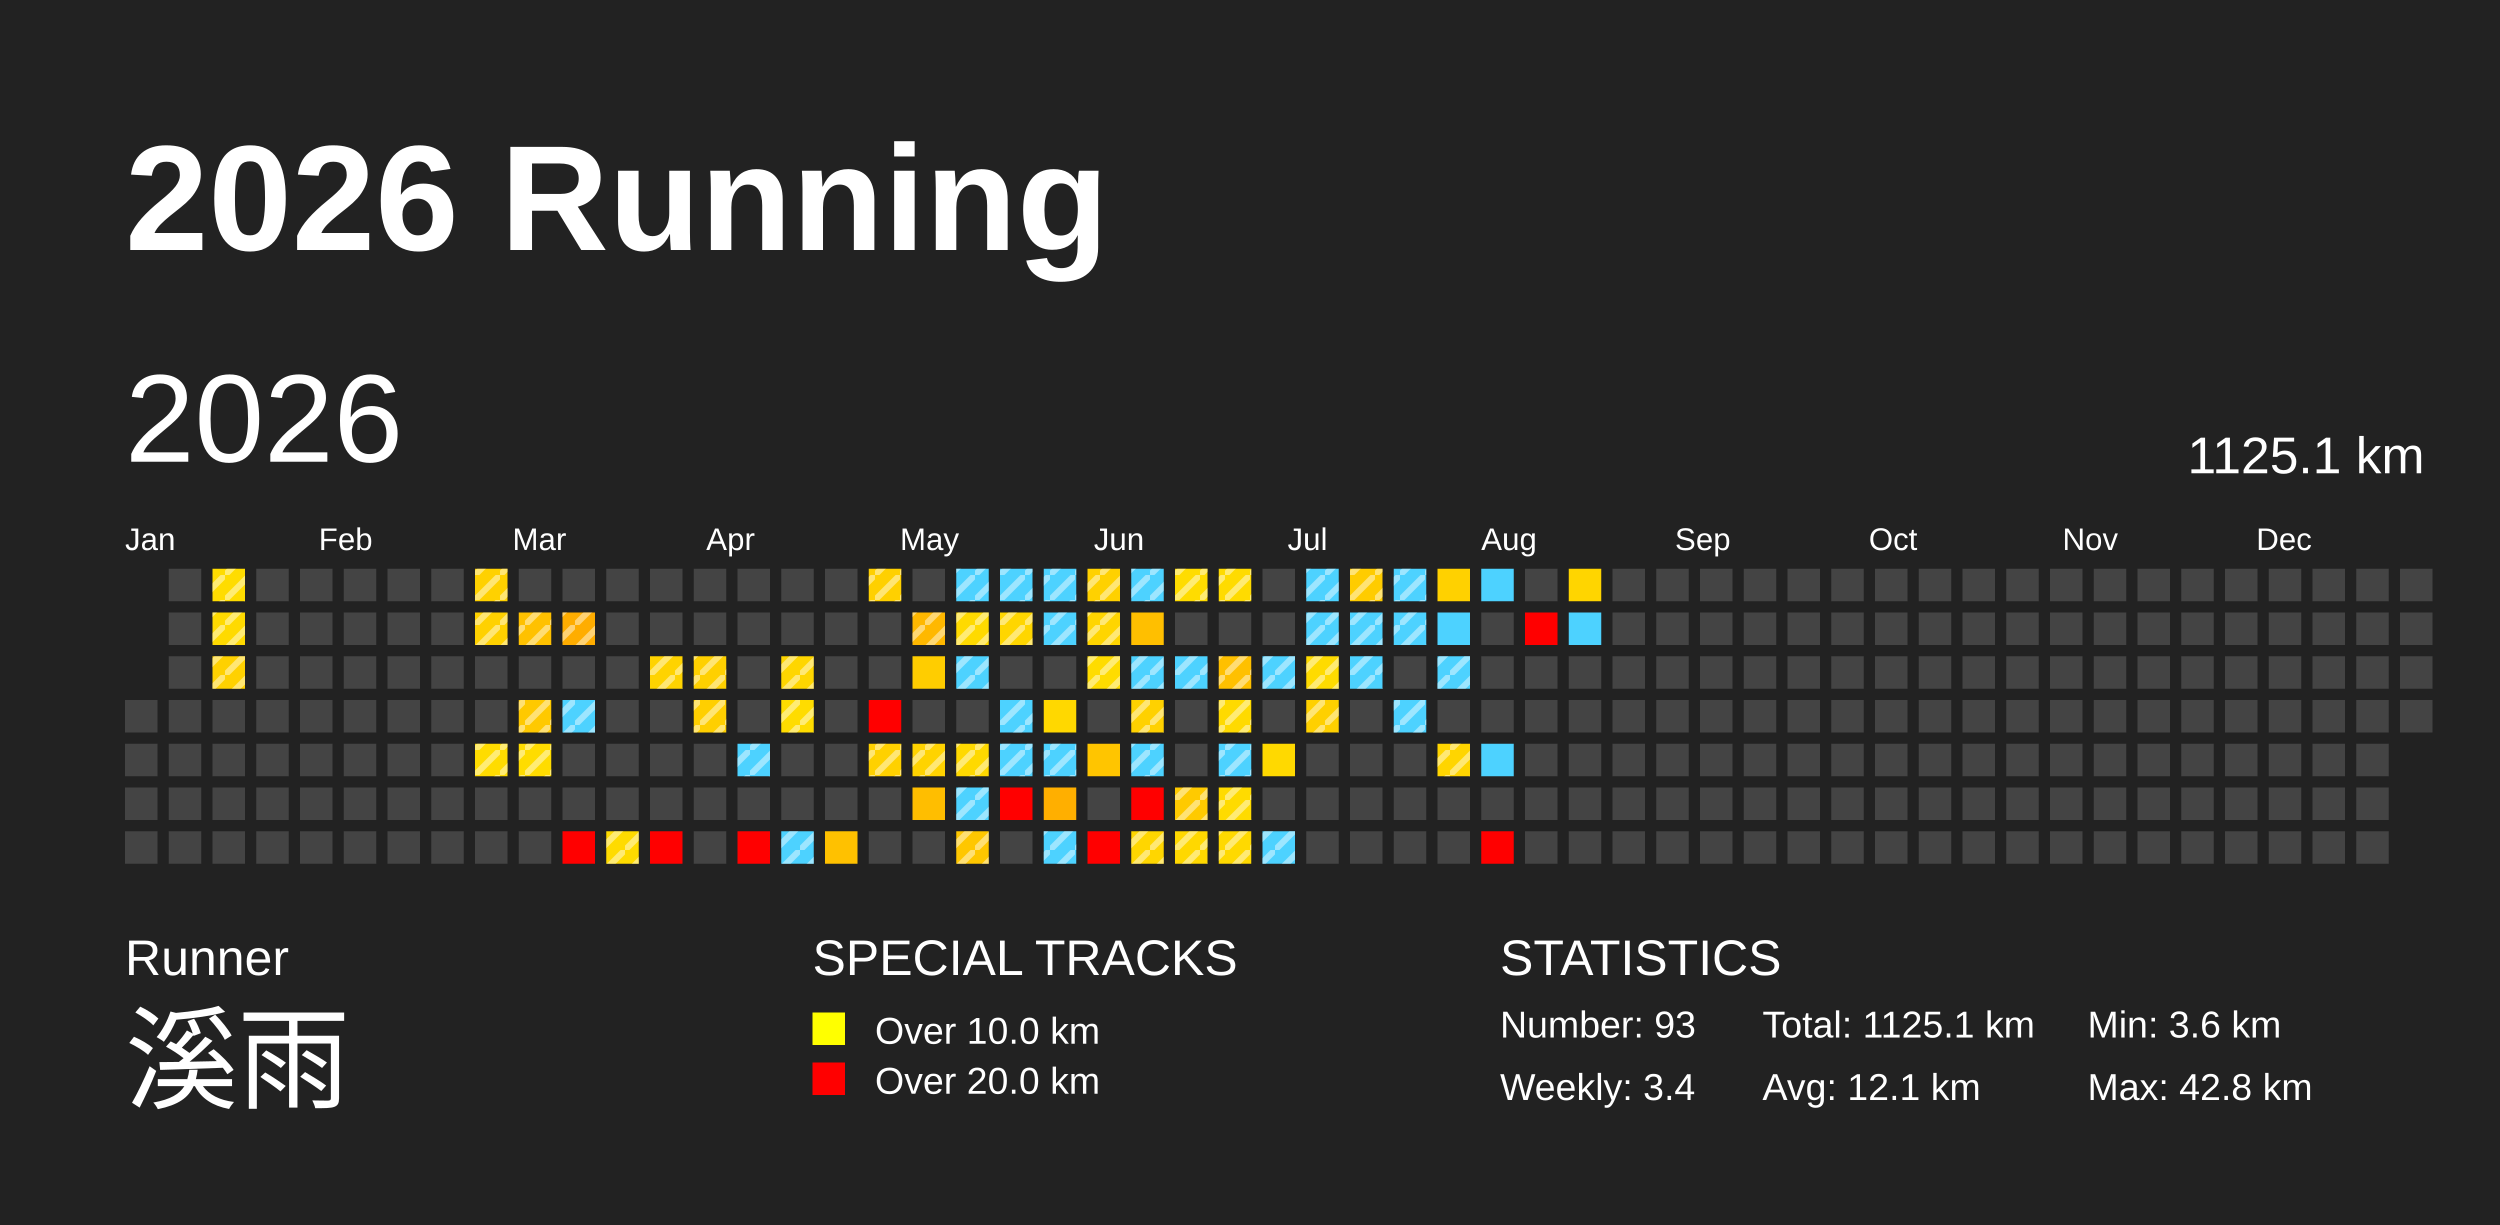
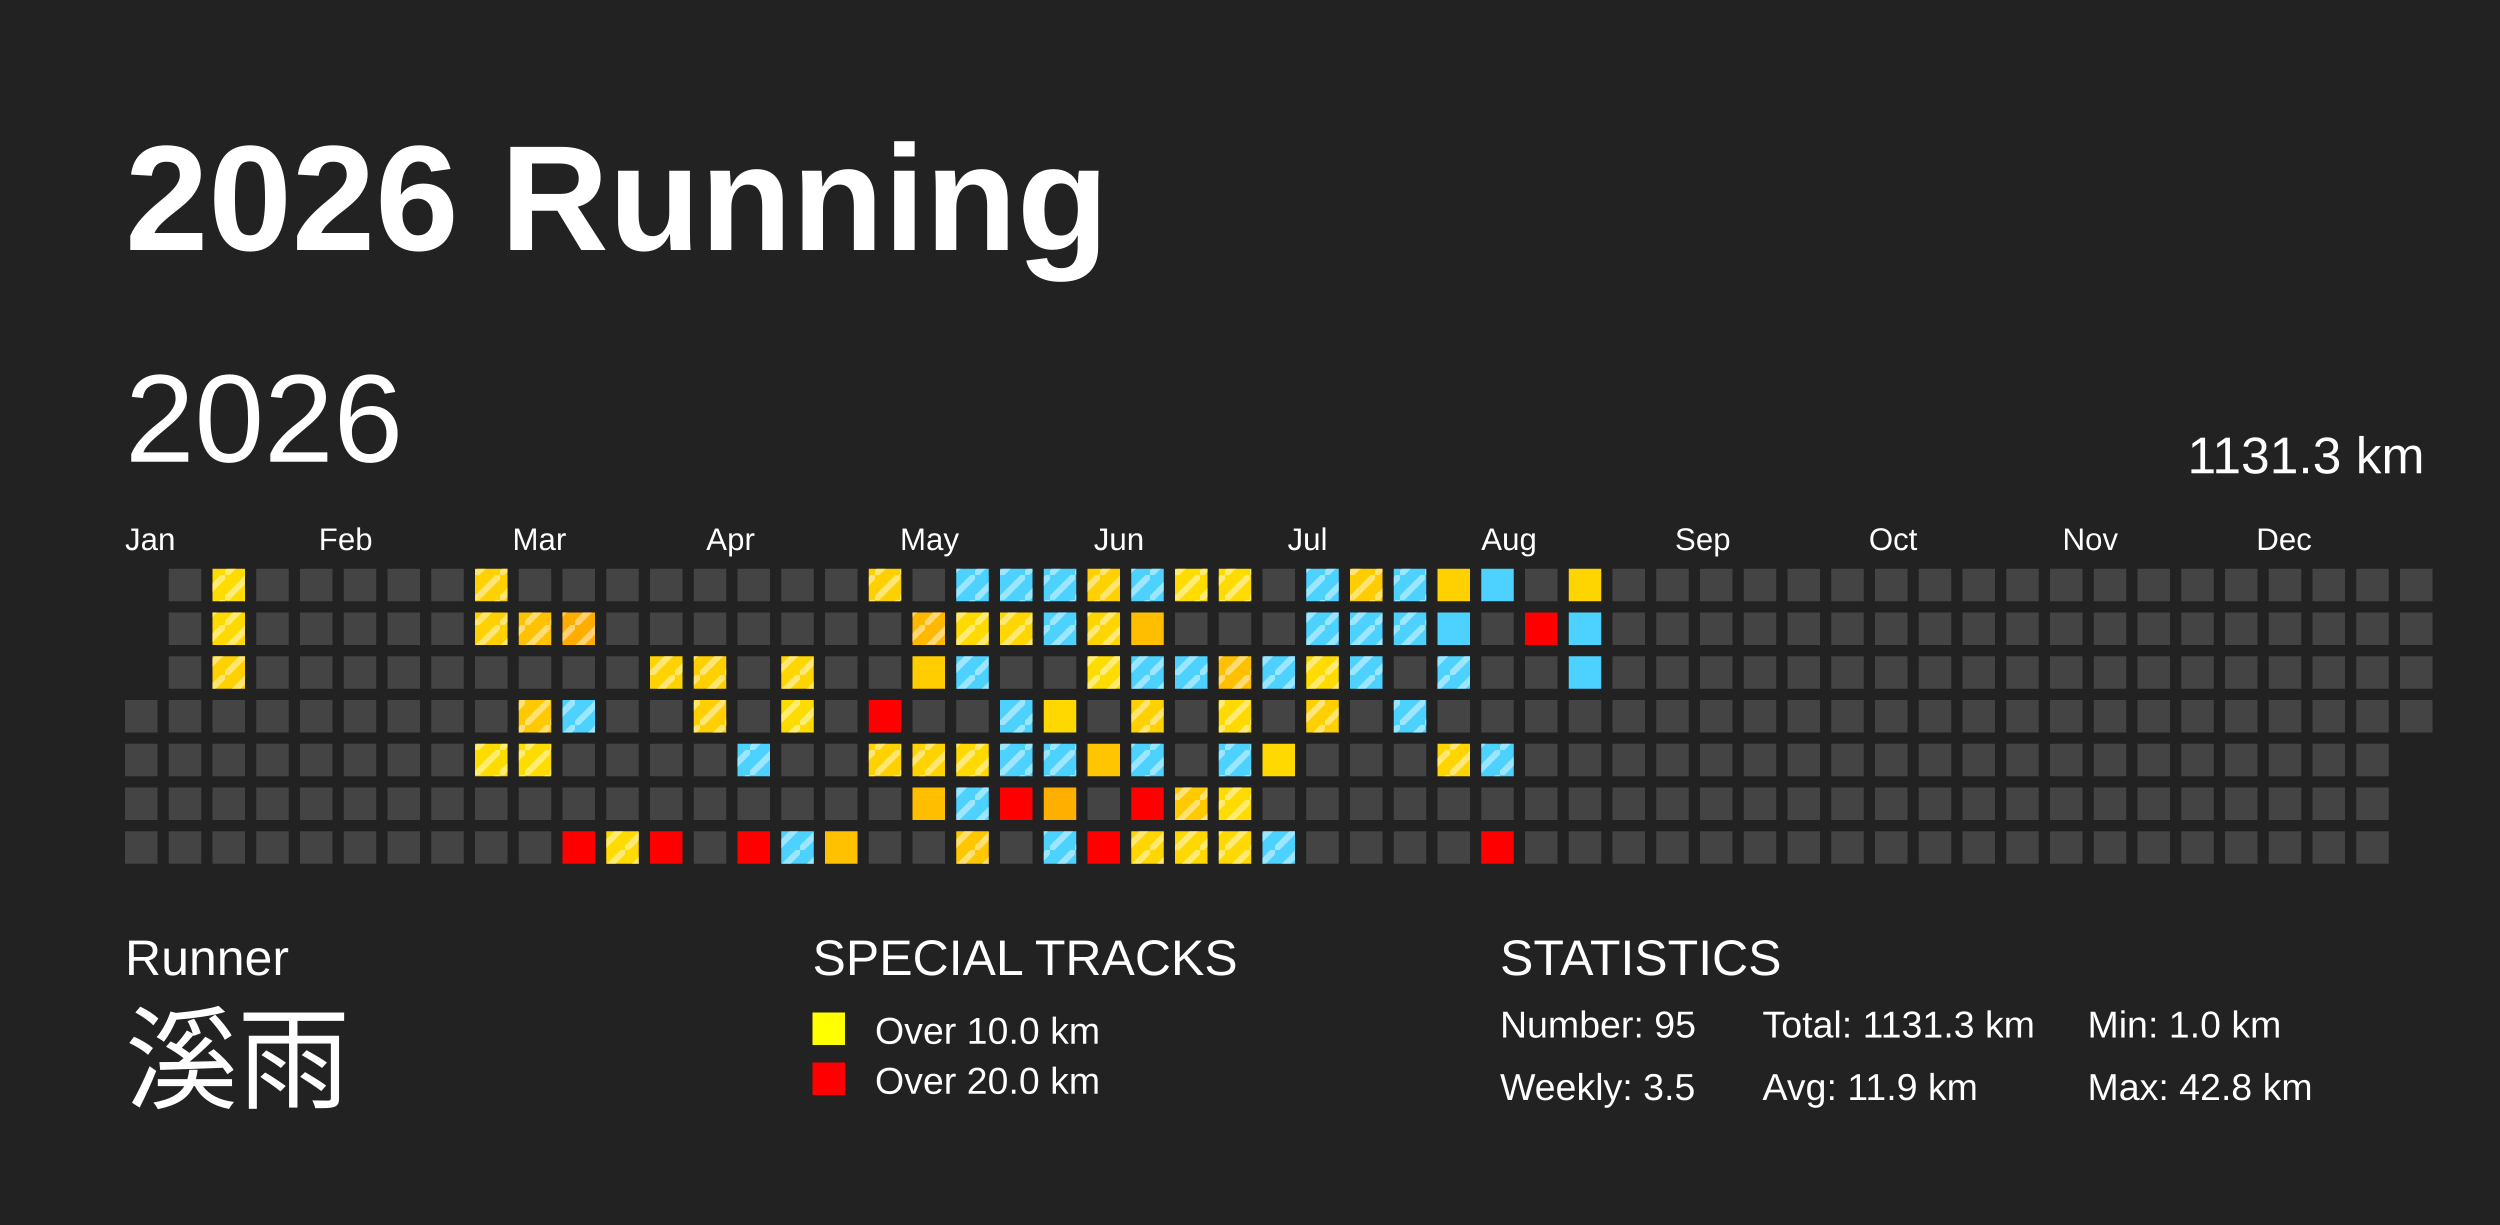
<svg xmlns="http://www.w3.org/2000/svg" baseProfile="full" height="98mm" version="1.1" viewBox="0,0,200,98" width="200mm">
  <defs>
    <pattern height="2" id="indoor-stripe" patternUnits="userSpaceOnUse" width="2">
      <line stroke="white" stroke-opacity="0.45" stroke-width="0.5" x1="0" x2="2" y1="2" y2="0" />
    </pattern>
  </defs>
  <rect fill="#222222" height="98" width="200" x="0" y="0" />
  <text fill="#FFFFFF" style="font-size:12px; font-family:Arial; font-weight:bold;" x="10" y="20">2026 Running</text>
  <text fill="#FFFFFF" style="font-size:4px; font-family:Arial" x="10" y="78">Runner</text>
  <text fill="#FFFFFF" style="font-size:9px; font-family:Arial" x="10" y="88">溪雨</text>
  <text fill="#FFFFFF" style="font-size:4px; font-family:Arial" x="65" y="78">SPECIAL TRACKS</text>
  <rect fill="yellow" height="2.6" width="2.6" x="65" y="81" />
  <text fill="#FFFFFF" style="font-size:3px; font-family:Arial" x="70" y="83.5">Over 10.0 km</text>
  <rect fill="red" height="2.6" width="2.6" x="65" y="85" />
  <text fill="#FFFFFF" style="font-size:3px; font-family:Arial" x="70" y="87.5">Over 20.0 km</text>
  <text fill="#FFFFFF" style="font-size:4px; font-family:Arial" x="120" y="78">STATISTICS</text>
-   <text fill="#FFFFFF" style="font-size:3px; font-family:Arial" x="120" y="83">Number: 93</text>
-   <text fill="#FFFFFF" style="font-size:3px; font-family:Arial" x="120" y="88">Weekly: 3.4</text>
-   <text fill="#FFFFFF" style="font-size:3px; font-family:Arial" x="141" y="83">Total: 1125.1 km</text>
-   <text fill="#FFFFFF" style="font-size:3px; font-family:Arial" x="141" y="88">Avg: 12.1 km</text>
-   <text fill="#FFFFFF" style="font-size:3px; font-family:Arial" x="167" y="83">Min: 3.6 km</text>
+   <text fill="#FFFFFF" style="font-size:3px; font-family:Arial" x="120" y="83">Number: 95</text>
+   <text fill="#FFFFFF" style="font-size:3px; font-family:Arial" x="120" y="88">Weekly: 3.5</text>
+   <text fill="#FFFFFF" style="font-size:3px; font-family:Arial" x="141" y="83">Total: 1131.3 km</text>
+   <text fill="#FFFFFF" style="font-size:3px; font-family:Arial" x="141" y="88">Avg: 11.9 km</text>
+   <text fill="#FFFFFF" style="font-size:3px; font-family:Arial" x="167" y="83">Min: 1.0 km</text>
  <text fill="#FFFFFF" style="font-size:3px; font-family:Arial" x="167" y="88">Max: 42.8 km</text>
  <text dominant-baseline="hanging" fill="#FFFFFF" style="font-size:10.0px; font-family:Arial;" x="10" y="30">2026</text>
-   <text dominant-baseline="hanging" fill="#FFFFFF" style="font-size:4.125px; font-family:Arial;" x="175" y="35">1125.1 km</text>
+   <text dominant-baseline="hanging" fill="#FFFFFF" style="font-size:4.125px; font-family:Arial;" x="175" y="35">1131.3 km</text>
  <text fill="#FFFFFF" style="font-size:2.5px; font-family:Arial" x="10.0" y="44">Jan</text>
  <text fill="#FFFFFF" style="font-size:2.5px; font-family:Arial" x="25.5" y="44">Feb</text>
  <text fill="#FFFFFF" style="font-size:2.5px; font-family:Arial" x="41.0" y="44">Mar</text>
  <text fill="#FFFFFF" style="font-size:2.5px; font-family:Arial" x="56.5" y="44">Apr</text>
  <text fill="#FFFFFF" style="font-size:2.5px; font-family:Arial" x="72.0" y="44">May</text>
  <text fill="#FFFFFF" style="font-size:2.5px; font-family:Arial" x="87.5" y="44">Jun</text>
  <text fill="#FFFFFF" style="font-size:2.5px; font-family:Arial" x="103.0" y="44">Jul</text>
  <text fill="#FFFFFF" style="font-size:2.5px; font-family:Arial" x="118.5" y="44">Aug</text>
  <text fill="#FFFFFF" style="font-size:2.5px; font-family:Arial" x="134.0" y="44">Sep</text>
  <text fill="#FFFFFF" style="font-size:2.5px; font-family:Arial" x="149.5" y="44">Oct</text>
  <text fill="#FFFFFF" style="font-size:2.5px; font-family:Arial" x="165.0" y="44">Nov</text>
  <text fill="#FFFFFF" style="font-size:2.5px; font-family:Arial" x="180.5" y="44">Dec</text>
  <rect fill="#444444" height="2.6" width="2.6" x="10.0" y="56.0" />
  <rect fill="#444444" height="2.6" width="2.6" x="10.0" y="59.5" />
  <rect fill="#444444" height="2.6" width="2.6" x="10.0" y="63.0" />
  <rect fill="#444444" height="2.6" width="2.6" x="10.0" y="66.5" />
  <rect fill="#444444" height="2.6" width="2.6" x="13.5" y="45.5" />
  <rect fill="#444444" height="2.6" width="2.6" x="13.5" y="49.0" />
  <rect fill="#444444" height="2.6" width="2.6" x="13.5" y="52.5" />
  <rect fill="#444444" height="2.6" width="2.6" x="13.5" y="56.0" />
  <rect fill="#444444" height="2.6" width="2.6" x="13.5" y="59.5" />
  <rect fill="#444444" height="2.6" width="2.6" x="13.5" y="63.0" />
  <rect fill="#444444" height="2.6" width="2.6" x="13.5" y="66.5" />
  <rect fill="#ffdc00" height="2.6" width="2.6" x="17.0" y="45.5" />
  <rect fill="url(#indoor-stripe)" height="2.6" style="pointer-events: none;" width="2.6" x="17.0" y="45.5" />
  <rect fill="#ffda00" height="2.6" width="2.6" x="17.0" y="49.0" />
  <rect fill="url(#indoor-stripe)" height="2.6" style="pointer-events: none;" width="2.6" x="17.0" y="49.0" />
  <rect fill="#ffd100" height="2.6" width="2.6" x="17.0" y="52.5" />
  <rect fill="url(#indoor-stripe)" height="2.6" style="pointer-events: none;" width="2.6" x="17.0" y="52.5" />
  <rect fill="#444444" height="2.6" width="2.6" x="17.0" y="56.0" />
  <rect fill="#444444" height="2.6" width="2.6" x="17.0" y="59.5" />
  <rect fill="#444444" height="2.6" width="2.6" x="17.0" y="63.0" />
  <rect fill="#444444" height="2.6" width="2.6" x="17.0" y="66.5" />
  <rect fill="#444444" height="2.6" width="2.6" x="20.5" y="45.5" />
  <rect fill="#444444" height="2.6" width="2.6" x="20.5" y="49.0" />
  <rect fill="#444444" height="2.6" width="2.6" x="20.5" y="52.5" />
  <rect fill="#444444" height="2.6" width="2.6" x="20.5" y="56.0" />
  <rect fill="#444444" height="2.6" width="2.6" x="20.5" y="59.5" />
  <rect fill="#444444" height="2.6" width="2.6" x="20.5" y="63.0" />
  <rect fill="#444444" height="2.6" width="2.6" x="20.5" y="66.5" />
  <rect fill="#444444" height="2.6" width="2.6" x="24.0" y="45.5" />
  <rect fill="#444444" height="2.6" width="2.6" x="24.0" y="49.0" />
  <rect fill="#444444" height="2.6" width="2.6" x="24.0" y="52.5" />
  <rect fill="#444444" height="2.6" width="2.6" x="24.0" y="56.0" />
  <rect fill="#444444" height="2.6" width="2.6" x="24.0" y="59.5" />
  <rect fill="#444444" height="2.6" width="2.6" x="24.0" y="63.0" />
  <rect fill="#444444" height="2.6" width="2.6" x="24.0" y="66.5" />
  <rect fill="#444444" height="2.6" width="2.6" x="27.5" y="45.5" />
  <rect fill="#444444" height="2.6" width="2.6" x="27.5" y="49.0" />
  <rect fill="#444444" height="2.6" width="2.6" x="27.5" y="52.5" />
  <rect fill="#444444" height="2.6" width="2.6" x="27.5" y="56.0" />
  <rect fill="#444444" height="2.6" width="2.6" x="27.5" y="59.5" />
  <rect fill="#444444" height="2.6" width="2.6" x="27.5" y="63.0" />
  <rect fill="#444444" height="2.6" width="2.6" x="27.5" y="66.5" />
  <rect fill="#444444" height="2.6" width="2.6" x="31.0" y="45.5" />
  <rect fill="#444444" height="2.6" width="2.6" x="31.0" y="49.0" />
  <rect fill="#444444" height="2.6" width="2.6" x="31.0" y="52.5" />
  <rect fill="#444444" height="2.6" width="2.6" x="31.0" y="56.0" />
  <rect fill="#444444" height="2.6" width="2.6" x="31.0" y="59.5" />
  <rect fill="#444444" height="2.6" width="2.6" x="31.0" y="63.0" />
  <rect fill="#444444" height="2.6" width="2.6" x="31.0" y="66.5" />
  <rect fill="#444444" height="2.6" width="2.6" x="34.5" y="45.5" />
  <rect fill="#444444" height="2.6" width="2.6" x="34.5" y="49.0" />
  <rect fill="#444444" height="2.6" width="2.6" x="34.5" y="52.5" />
  <rect fill="#444444" height="2.6" width="2.6" x="34.5" y="56.0" />
  <rect fill="#444444" height="2.6" width="2.6" x="34.5" y="59.5" />
  <rect fill="#444444" height="2.6" width="2.6" x="34.5" y="63.0" />
  <rect fill="#444444" height="2.6" width="2.6" x="34.5" y="66.5" />
  <rect fill="#ffd100" height="2.6" width="2.6" x="38.0" y="45.5" />
  <rect fill="url(#indoor-stripe)" height="2.6" style="pointer-events: none;" width="2.6" x="38.0" y="45.5" />
  <rect fill="#ffd100" height="2.6" width="2.6" x="38.0" y="49.0" />
  <rect fill="url(#indoor-stripe)" height="2.6" style="pointer-events: none;" width="2.6" x="38.0" y="49.0" />
  <rect fill="#444444" height="2.6" width="2.6" x="38.0" y="52.5" />
  <rect fill="#444444" height="2.6" width="2.6" x="38.0" y="56.0" />
  <rect fill="#ffdc00" height="2.6" width="2.6" x="38.0" y="59.5" />
  <rect fill="url(#indoor-stripe)" height="2.6" style="pointer-events: none;" width="2.6" x="38.0" y="59.5" />
  <rect fill="#444444" height="2.6" width="2.6" x="38.0" y="63.0" />
  <rect fill="#444444" height="2.6" width="2.6" x="38.0" y="66.5" />
  <rect fill="#444444" height="2.6" width="2.6" x="41.5" y="45.5" />
  <rect fill="#ffc100" height="2.6" width="2.6" x="41.5" y="49.0" />
  <rect fill="url(#indoor-stripe)" height="2.6" style="pointer-events: none;" width="2.6" x="41.5" y="49.0" />
  <rect fill="#444444" height="2.6" width="2.6" x="41.5" y="52.5" />
  <rect fill="#ffc900" height="2.6" width="2.6" x="41.5" y="56.0" />
  <rect fill="url(#indoor-stripe)" height="2.6" style="pointer-events: none;" width="2.6" x="41.5" y="56.0" />
  <rect fill="#ffdc00" height="2.6" width="2.6" x="41.5" y="59.5" />
  <rect fill="url(#indoor-stripe)" height="2.6" style="pointer-events: none;" width="2.6" x="41.5" y="59.5" />
  <rect fill="#444444" height="2.6" width="2.6" x="41.5" y="63.0" />
  <rect fill="#444444" height="2.6" width="2.6" x="41.5" y="66.5" />
  <rect fill="#444444" height="2.6" width="2.6" x="45.0" y="45.5" />
  <rect fill="#ffad00" height="2.6" width="2.6" x="45.0" y="49.0" />
  <rect fill="url(#indoor-stripe)" height="2.6" style="pointer-events: none;" width="2.6" x="45.0" y="49.0" />
  <rect fill="#444444" height="2.6" width="2.6" x="45.0" y="52.5" />
  <rect fill="#4dd2ff" height="2.6" width="2.6" x="45.0" y="56.0" />
  <rect fill="url(#indoor-stripe)" height="2.6" style="pointer-events: none;" width="2.6" x="45.0" y="56.0" />
  <rect fill="#444444" height="2.6" width="2.6" x="45.0" y="59.5" />
  <rect fill="#444444" height="2.6" width="2.6" x="45.0" y="63.0" />
  <rect fill="red" height="2.6" width="2.6" x="45.0" y="66.5" />
  <rect fill="#444444" height="2.6" width="2.6" x="48.5" y="45.5" />
  <rect fill="#444444" height="2.6" width="2.6" x="48.5" y="49.0" />
  <rect fill="#444444" height="2.6" width="2.6" x="48.5" y="52.5" />
  <rect fill="#444444" height="2.6" width="2.6" x="48.5" y="56.0" />
  <rect fill="#444444" height="2.6" width="2.6" x="48.5" y="59.5" />
  <rect fill="#444444" height="2.6" width="2.6" x="48.5" y="63.0" />
  <rect fill="#ffdb00" height="2.6" width="2.6" x="48.5" y="66.5" />
  <rect fill="url(#indoor-stripe)" height="2.6" style="pointer-events: none;" width="2.6" x="48.5" y="66.5" />
  <rect fill="#444444" height="2.6" width="2.6" x="52.0" y="45.5" />
  <rect fill="#444444" height="2.6" width="2.6" x="52.0" y="49.0" />
  <rect fill="#ffd300" height="2.6" width="2.6" x="52.0" y="52.5" />
  <rect fill="url(#indoor-stripe)" height="2.6" style="pointer-events: none;" width="2.6" x="52.0" y="52.5" />
  <rect fill="#444444" height="2.6" width="2.6" x="52.0" y="56.0" />
  <rect fill="#444444" height="2.6" width="2.6" x="52.0" y="59.5" />
  <rect fill="#444444" height="2.6" width="2.6" x="52.0" y="63.0" />
  <rect fill="red" height="2.6" width="2.6" x="52.0" y="66.5" />
  <rect fill="#444444" height="2.6" width="2.6" x="55.5" y="45.5" />
  <rect fill="#444444" height="2.6" width="2.6" x="55.5" y="49.0" />
  <rect fill="#ffd000" height="2.6" width="2.6" x="55.5" y="52.5" />
  <rect fill="url(#indoor-stripe)" height="2.6" style="pointer-events: none;" width="2.6" x="55.5" y="52.5" />
  <rect fill="#ffcf00" height="2.6" width="2.6" x="55.5" y="56.0" />
  <rect fill="url(#indoor-stripe)" height="2.6" style="pointer-events: none;" width="2.6" x="55.5" y="56.0" />
  <rect fill="#444444" height="2.6" width="2.6" x="55.5" y="59.5" />
  <rect fill="#444444" height="2.6" width="2.6" x="55.5" y="63.0" />
  <rect fill="#444444" height="2.6" width="2.6" x="55.5" y="66.5" />
  <rect fill="#444444" height="2.6" width="2.6" x="59.0" y="45.5" />
  <rect fill="#444444" height="2.6" width="2.6" x="59.0" y="49.0" />
  <rect fill="#444444" height="2.6" width="2.6" x="59.0" y="52.5" />
  <rect fill="#444444" height="2.6" width="2.6" x="59.0" y="56.0" />
  <rect fill="#4dd2ff" height="2.6" width="2.6" x="59.0" y="59.5" />
  <rect fill="url(#indoor-stripe)" height="2.6" style="pointer-events: none;" width="2.6" x="59.0" y="59.5" />
  <rect fill="#444444" height="2.6" width="2.6" x="59.0" y="63.0" />
  <rect fill="red" height="2.6" width="2.6" x="59.0" y="66.5" />
  <rect fill="#444444" height="2.6" width="2.6" x="62.5" y="45.5" />
  <rect fill="#444444" height="2.6" width="2.6" x="62.5" y="49.0" />
  <rect fill="#ffd600" height="2.6" width="2.6" x="62.5" y="52.5" />
  <rect fill="url(#indoor-stripe)" height="2.6" style="pointer-events: none;" width="2.6" x="62.5" y="52.5" />
  <rect fill="#ffdc00" height="2.6" width="2.6" x="62.5" y="56.0" />
  <rect fill="url(#indoor-stripe)" height="2.6" style="pointer-events: none;" width="2.6" x="62.5" y="56.0" />
  <rect fill="#444444" height="2.6" width="2.6" x="62.5" y="59.5" />
  <rect fill="#444444" height="2.6" width="2.6" x="62.5" y="63.0" />
  <rect fill="#4dd2ff" height="2.6" width="2.6" x="62.5" y="66.5" />
  <rect fill="url(#indoor-stripe)" height="2.6" style="pointer-events: none;" width="2.6" x="62.5" y="66.5" />
  <rect fill="#444444" height="2.6" width="2.6" x="66.0" y="45.5" />
  <rect fill="#444444" height="2.6" width="2.6" x="66.0" y="49.0" />
  <rect fill="#444444" height="2.6" width="2.6" x="66.0" y="52.5" />
  <rect fill="#444444" height="2.6" width="2.6" x="66.0" y="56.0" />
  <rect fill="#444444" height="2.6" width="2.6" x="66.0" y="59.5" />
  <rect fill="#444444" height="2.6" width="2.6" x="66.0" y="63.0" />
  <rect fill="#ffc100" height="2.6" width="2.6" x="66.0" y="66.5" />
  <rect fill="#ffd000" height="2.6" width="2.6" x="69.5" y="45.5" />
  <rect fill="url(#indoor-stripe)" height="2.6" style="pointer-events: none;" width="2.6" x="69.5" y="45.5" />
  <rect fill="#444444" height="2.6" width="2.6" x="69.5" y="49.0" />
  <rect fill="#444444" height="2.6" width="2.6" x="69.5" y="52.5" />
  <rect fill="red" height="2.6" width="2.6" x="69.5" y="56.0" />
  <rect fill="#ffd100" height="2.6" width="2.6" x="69.5" y="59.5" />
  <rect fill="url(#indoor-stripe)" height="2.6" style="pointer-events: none;" width="2.6" x="69.5" y="59.5" />
  <rect fill="#444444" height="2.6" width="2.6" x="69.5" y="63.0" />
  <rect fill="#444444" height="2.6" width="2.6" x="69.5" y="66.5" />
  <rect fill="#444444" height="2.6" width="2.6" x="73.0" y="45.5" />
  <rect fill="#ffb800" height="2.6" width="2.6" x="73.0" y="49.0" />
  <rect fill="url(#indoor-stripe)" height="2.6" style="pointer-events: none;" width="2.6" x="73.0" y="49.0" />
  <rect fill="#ffcd00" height="2.6" width="2.6" x="73.0" y="52.5" />
  <rect fill="#444444" height="2.6" width="2.6" x="73.0" y="56.0" />
  <rect fill="#ffd300" height="2.6" width="2.6" x="73.0" y="59.5" />
  <rect fill="url(#indoor-stripe)" height="2.6" style="pointer-events: none;" width="2.6" x="73.0" y="59.5" />
  <rect fill="#ffbe00" height="2.6" width="2.6" x="73.0" y="63.0" />
  <rect fill="#444444" height="2.6" width="2.6" x="73.0" y="66.5" />
  <rect fill="#4dd2ff" height="2.6" width="2.6" x="76.5" y="45.5" />
  <rect fill="url(#indoor-stripe)" height="2.6" style="pointer-events: none;" width="2.6" x="76.5" y="45.5" />
  <rect fill="#ffda00" height="2.6" width="2.6" x="76.5" y="49.0" />
  <rect fill="url(#indoor-stripe)" height="2.6" style="pointer-events: none;" width="2.6" x="76.5" y="49.0" />
  <rect fill="#4dd2ff" height="2.6" width="2.6" x="76.5" y="52.5" />
  <rect fill="url(#indoor-stripe)" height="2.6" style="pointer-events: none;" width="2.6" x="76.5" y="52.5" />
  <rect fill="#444444" height="2.6" width="2.6" x="76.5" y="56.0" />
  <rect fill="#ffd900" height="2.6" width="2.6" x="76.5" y="59.5" />
  <rect fill="url(#indoor-stripe)" height="2.6" style="pointer-events: none;" width="2.6" x="76.5" y="59.5" />
  <rect fill="#4dd2ff" height="2.6" width="2.6" x="76.5" y="63.0" />
  <rect fill="url(#indoor-stripe)" height="2.6" style="pointer-events: none;" width="2.6" x="76.5" y="63.0" />
  <rect fill="#ffc700" height="2.6" width="2.6" x="76.5" y="66.5" />
  <rect fill="url(#indoor-stripe)" height="2.6" style="pointer-events: none;" width="2.6" x="76.5" y="66.5" />
  <rect fill="#4dd2ff" height="2.6" width="2.6" x="80.0" y="45.5" />
  <rect fill="url(#indoor-stripe)" height="2.6" style="pointer-events: none;" width="2.6" x="80.0" y="45.5" />
  <rect fill="#ffd600" height="2.6" width="2.6" x="80.0" y="49.0" />
  <rect fill="url(#indoor-stripe)" height="2.6" style="pointer-events: none;" width="2.6" x="80.0" y="49.0" />
  <rect fill="#444444" height="2.6" width="2.6" x="80.0" y="52.5" />
  <rect fill="#4dd2ff" height="2.6" width="2.6" x="80.0" y="56.0" />
  <rect fill="url(#indoor-stripe)" height="2.6" style="pointer-events: none;" width="2.6" x="80.0" y="56.0" />
  <rect fill="#4dd2ff" height="2.6" width="2.6" x="80.0" y="59.5" />
  <rect fill="url(#indoor-stripe)" height="2.6" style="pointer-events: none;" width="2.6" x="80.0" y="59.5" />
  <rect fill="red" height="2.6" width="2.6" x="80.0" y="63.0" />
  <rect fill="#444444" height="2.6" width="2.6" x="80.0" y="66.5" />
  <rect fill="#4dd2ff" height="2.6" width="2.6" x="83.5" y="45.5" />
  <rect fill="url(#indoor-stripe)" height="2.6" style="pointer-events: none;" width="2.6" x="83.5" y="45.5" />
  <rect fill="#4dd2ff" height="2.6" width="2.6" x="83.5" y="49.0" />
  <rect fill="url(#indoor-stripe)" height="2.6" style="pointer-events: none;" width="2.6" x="83.5" y="49.0" />
  <rect fill="#444444" height="2.6" width="2.6" x="83.5" y="52.5" />
  <rect fill="#ffd800" height="2.6" width="2.6" x="83.5" y="56.0" />
  <rect fill="#4dd2ff" height="2.6" width="2.6" x="83.5" y="59.5" />
  <rect fill="url(#indoor-stripe)" height="2.6" style="pointer-events: none;" width="2.6" x="83.5" y="59.5" />
  <rect fill="#ffaf00" height="2.6" width="2.6" x="83.5" y="63.0" />
  <rect fill="#4dd2ff" height="2.6" width="2.6" x="83.5" y="66.5" />
  <rect fill="url(#indoor-stripe)" height="2.6" style="pointer-events: none;" width="2.6" x="83.5" y="66.5" />
  <rect fill="#ffd100" height="2.6" width="2.6" x="87.0" y="45.5" />
  <rect fill="url(#indoor-stripe)" height="2.6" style="pointer-events: none;" width="2.6" x="87.0" y="45.5" />
  <rect fill="#ffd500" height="2.6" width="2.6" x="87.0" y="49.0" />
  <rect fill="url(#indoor-stripe)" height="2.6" style="pointer-events: none;" width="2.6" x="87.0" y="49.0" />
  <rect fill="#ffdc00" height="2.6" width="2.6" x="87.0" y="52.5" />
  <rect fill="url(#indoor-stripe)" height="2.6" style="pointer-events: none;" width="2.6" x="87.0" y="52.5" />
  <rect fill="#444444" height="2.6" width="2.6" x="87.0" y="56.0" />
  <rect fill="#ffc500" height="2.6" width="2.6" x="87.0" y="59.5" />
  <rect fill="#444444" height="2.6" width="2.6" x="87.0" y="63.0" />
  <rect fill="red" height="2.6" width="2.6" x="87.0" y="66.5" />
  <rect fill="#4dd2ff" height="2.6" width="2.6" x="90.5" y="45.5" />
  <rect fill="url(#indoor-stripe)" height="2.6" style="pointer-events: none;" width="2.6" x="90.5" y="45.5" />
  <rect fill="#ffbf00" height="2.6" width="2.6" x="90.5" y="49.0" />
  <rect fill="#4dd2ff" height="2.6" width="2.6" x="90.5" y="52.5" />
  <rect fill="url(#indoor-stripe)" height="2.6" style="pointer-events: none;" width="2.6" x="90.5" y="52.5" />
  <rect fill="#ffd100" height="2.6" width="2.6" x="90.5" y="56.0" />
  <rect fill="url(#indoor-stripe)" height="2.6" style="pointer-events: none;" width="2.6" x="90.5" y="56.0" />
  <rect fill="#4dd2ff" height="2.6" width="2.6" x="90.5" y="59.5" />
  <rect fill="url(#indoor-stripe)" height="2.6" style="pointer-events: none;" width="2.6" x="90.5" y="59.5" />
  <rect fill="red" height="2.6" width="2.6" x="90.5" y="63.0" />
  <rect fill="#ffd600" height="2.6" width="2.6" x="90.5" y="66.5" />
  <rect fill="url(#indoor-stripe)" height="2.6" style="pointer-events: none;" width="2.6" x="90.5" y="66.5" />
  <rect fill="#ffdc00" height="2.6" width="2.6" x="94.0" y="45.5" />
  <rect fill="url(#indoor-stripe)" height="2.6" style="pointer-events: none;" width="2.6" x="94.0" y="45.5" />
  <rect fill="#444444" height="2.6" width="2.6" x="94.0" y="49.0" />
  <rect fill="#4dd2ff" height="2.6" width="2.6" x="94.0" y="52.5" />
  <rect fill="url(#indoor-stripe)" height="2.6" style="pointer-events: none;" width="2.6" x="94.0" y="52.5" />
  <rect fill="#444444" height="2.6" width="2.6" x="94.0" y="56.0" />
  <rect fill="#444444" height="2.6" width="2.6" x="94.0" y="59.5" />
  <rect fill="#ffca00" height="2.6" width="2.6" x="94.0" y="63.0" />
  <rect fill="url(#indoor-stripe)" height="2.6" style="pointer-events: none;" width="2.6" x="94.0" y="63.0" />
  <rect fill="#ffd800" height="2.6" width="2.6" x="94.0" y="66.5" />
  <rect fill="url(#indoor-stripe)" height="2.6" style="pointer-events: none;" width="2.6" x="94.0" y="66.5" />
  <rect fill="#ffdb00" height="2.6" width="2.6" x="97.5" y="45.5" />
  <rect fill="url(#indoor-stripe)" height="2.6" style="pointer-events: none;" width="2.6" x="97.5" y="45.5" />
  <rect fill="#444444" height="2.6" width="2.6" x="97.5" y="49.0" />
  <rect fill="#ffc000" height="2.6" width="2.6" x="97.5" y="52.5" />
  <rect fill="url(#indoor-stripe)" height="2.6" style="pointer-events: none;" width="2.6" x="97.5" y="52.5" />
  <rect fill="#ffda00" height="2.6" width="2.6" x="97.5" y="56.0" />
  <rect fill="url(#indoor-stripe)" height="2.6" style="pointer-events: none;" width="2.6" x="97.5" y="56.0" />
  <rect fill="#4dd2ff" height="2.6" width="2.6" x="97.5" y="59.5" />
  <rect fill="url(#indoor-stripe)" height="2.6" style="pointer-events: none;" width="2.6" x="97.5" y="59.5" />
  <rect fill="#ffdb00" height="2.6" width="2.6" x="97.5" y="63.0" />
  <rect fill="url(#indoor-stripe)" height="2.6" style="pointer-events: none;" width="2.6" x="97.5" y="63.0" />
  <rect fill="#ffd900" height="2.6" width="2.6" x="97.5" y="66.5" />
  <rect fill="url(#indoor-stripe)" height="2.6" style="pointer-events: none;" width="2.6" x="97.5" y="66.5" />
  <rect fill="#444444" height="2.6" width="2.6" x="101.0" y="45.5" />
  <rect fill="#444444" height="2.6" width="2.6" x="101.0" y="49.0" />
  <rect fill="#4dd2ff" height="2.6" width="2.6" x="101.0" y="52.5" />
  <rect fill="url(#indoor-stripe)" height="2.6" style="pointer-events: none;" width="2.6" x="101.0" y="52.5" />
  <rect fill="#444444" height="2.6" width="2.6" x="101.0" y="56.0" />
  <rect fill="#ffd900" height="2.6" width="2.6" x="101.0" y="59.5" />
  <rect fill="#444444" height="2.6" width="2.6" x="101.0" y="63.0" />
  <rect fill="#4dd2ff" height="2.6" width="2.6" x="101.0" y="66.5" />
  <rect fill="url(#indoor-stripe)" height="2.6" style="pointer-events: none;" width="2.6" x="101.0" y="66.5" />
  <rect fill="#4dd2ff" height="2.6" width="2.6" x="104.5" y="45.5" />
  <rect fill="url(#indoor-stripe)" height="2.6" style="pointer-events: none;" width="2.6" x="104.5" y="45.5" />
  <rect fill="#4dd2ff" height="2.6" width="2.6" x="104.5" y="49.0" />
  <rect fill="url(#indoor-stripe)" height="2.6" style="pointer-events: none;" width="2.6" x="104.5" y="49.0" />
  <rect fill="#ffdb00" height="2.6" width="2.6" x="104.5" y="52.5" />
  <rect fill="url(#indoor-stripe)" height="2.6" style="pointer-events: none;" width="2.6" x="104.5" y="52.5" />
  <rect fill="#ffd000" height="2.6" width="2.6" x="104.5" y="56.0" />
  <rect fill="url(#indoor-stripe)" height="2.6" style="pointer-events: none;" width="2.6" x="104.5" y="56.0" />
  <rect fill="#444444" height="2.6" width="2.6" x="104.5" y="59.5" />
  <rect fill="#444444" height="2.6" width="2.6" x="104.5" y="63.0" />
  <rect fill="#444444" height="2.6" width="2.6" x="104.5" y="66.5" />
  <rect fill="#ffcc00" height="2.6" width="2.6" x="108.0" y="45.5" />
  <rect fill="url(#indoor-stripe)" height="2.6" style="pointer-events: none;" width="2.6" x="108.0" y="45.5" />
  <rect fill="#4dd2ff" height="2.6" width="2.6" x="108.0" y="49.0" />
  <rect fill="url(#indoor-stripe)" height="2.6" style="pointer-events: none;" width="2.6" x="108.0" y="49.0" />
  <rect fill="#4dd2ff" height="2.6" width="2.6" x="108.0" y="52.5" />
  <rect fill="url(#indoor-stripe)" height="2.6" style="pointer-events: none;" width="2.6" x="108.0" y="52.5" />
  <rect fill="#444444" height="2.6" width="2.6" x="108.0" y="56.0" />
  <rect fill="#444444" height="2.6" width="2.6" x="108.0" y="59.5" />
  <rect fill="#444444" height="2.6" width="2.6" x="108.0" y="63.0" />
  <rect fill="#444444" height="2.6" width="2.6" x="108.0" y="66.5" />
  <rect fill="#4dd2ff" height="2.6" width="2.6" x="111.5" y="45.5" />
  <rect fill="url(#indoor-stripe)" height="2.6" style="pointer-events: none;" width="2.6" x="111.5" y="45.5" />
  <rect fill="#4dd2ff" height="2.6" width="2.6" x="111.5" y="49.0" />
  <rect fill="url(#indoor-stripe)" height="2.6" style="pointer-events: none;" width="2.6" x="111.5" y="49.0" />
  <rect fill="#444444" height="2.6" width="2.6" x="111.5" y="52.5" />
  <rect fill="#4dd2ff" height="2.6" width="2.6" x="111.5" y="56.0" />
  <rect fill="url(#indoor-stripe)" height="2.6" style="pointer-events: none;" width="2.6" x="111.5" y="56.0" />
  <rect fill="#444444" height="2.6" width="2.6" x="111.5" y="59.5" />
  <rect fill="#444444" height="2.6" width="2.6" x="111.5" y="63.0" />
  <rect fill="#444444" height="2.6" width="2.6" x="111.5" y="66.5" />
  <rect fill="#ffd100" height="2.6" width="2.6" x="115.0" y="45.5" />
  <rect fill="#4dd2ff" height="2.6" width="2.6" x="115.0" y="49.0" />
  <rect fill="#4dd2ff" height="2.6" width="2.6" x="115.0" y="52.5" />
  <rect fill="url(#indoor-stripe)" height="2.6" style="pointer-events: none;" width="2.6" x="115.0" y="52.5" />
  <rect fill="#444444" height="2.6" width="2.6" x="115.0" y="56.0" />
  <rect fill="#ffd500" height="2.6" width="2.6" x="115.0" y="59.5" />
  <rect fill="url(#indoor-stripe)" height="2.6" style="pointer-events: none;" width="2.6" x="115.0" y="59.5" />
  <rect fill="#444444" height="2.6" width="2.6" x="115.0" y="63.0" />
  <rect fill="#444444" height="2.6" width="2.6" x="115.0" y="66.5" />
  <rect fill="#4dd2ff" height="2.6" width="2.6" x="118.5" y="45.5" />
  <rect fill="#444444" height="2.6" width="2.6" x="118.5" y="49.0" />
  <rect fill="#444444" height="2.6" width="2.6" x="118.5" y="52.5" />
  <rect fill="#444444" height="2.6" width="2.6" x="118.5" y="56.0" />
  <rect fill="#4dd2ff" height="2.6" width="2.6" x="118.5" y="59.5" />
+   <rect fill="url(#indoor-stripe)" height="2.6" style="pointer-events: none;" width="2.6" x="118.5" y="59.5" />
  <rect fill="#444444" height="2.6" width="2.6" x="118.5" y="63.0" />
  <rect fill="red" height="2.6" width="2.6" x="118.5" y="66.5" />
  <rect fill="#444444" height="2.6" width="2.6" x="122.0" y="45.5" />
  <rect fill="red" height="2.6" width="2.6" x="122.0" y="49.0" />
  <rect fill="#444444" height="2.6" width="2.6" x="122.0" y="52.5" />
  <rect fill="#444444" height="2.6" width="2.6" x="122.0" y="56.0" />
  <rect fill="#444444" height="2.6" width="2.6" x="122.0" y="59.5" />
  <rect fill="#444444" height="2.6" width="2.6" x="122.0" y="63.0" />
  <rect fill="#444444" height="2.6" width="2.6" x="122.0" y="66.5" />
  <rect fill="#ffd500" height="2.6" width="2.6" x="125.5" y="45.5" />
  <rect fill="#4dd2ff" height="2.6" width="2.6" x="125.5" y="49.0" />
-   <rect fill="#444444" height="2.6" width="2.6" x="125.5" y="52.5" />
+   <rect fill="#4dd2ff" height="2.6" width="2.6" x="125.5" y="52.5" />
  <rect fill="#444444" height="2.6" width="2.6" x="125.5" y="56.0" />
  <rect fill="#444444" height="2.6" width="2.6" x="125.5" y="59.5" />
  <rect fill="#444444" height="2.6" width="2.6" x="125.5" y="63.0" />
  <rect fill="#444444" height="2.6" width="2.6" x="125.5" y="66.5" />
  <rect fill="#444444" height="2.6" width="2.6" x="129.0" y="45.5" />
  <rect fill="#444444" height="2.6" width="2.6" x="129.0" y="49.0" />
  <rect fill="#444444" height="2.6" width="2.6" x="129.0" y="52.5" />
  <rect fill="#444444" height="2.6" width="2.6" x="129.0" y="56.0" />
  <rect fill="#444444" height="2.6" width="2.6" x="129.0" y="59.5" />
  <rect fill="#444444" height="2.6" width="2.6" x="129.0" y="63.0" />
  <rect fill="#444444" height="2.6" width="2.6" x="129.0" y="66.5" />
  <rect fill="#444444" height="2.6" width="2.6" x="132.5" y="45.5" />
  <rect fill="#444444" height="2.6" width="2.6" x="132.5" y="49.0" />
  <rect fill="#444444" height="2.6" width="2.6" x="132.5" y="52.5" />
  <rect fill="#444444" height="2.6" width="2.6" x="132.5" y="56.0" />
  <rect fill="#444444" height="2.6" width="2.6" x="132.5" y="59.5" />
  <rect fill="#444444" height="2.6" width="2.6" x="132.5" y="63.0" />
  <rect fill="#444444" height="2.6" width="2.6" x="132.5" y="66.5" />
  <rect fill="#444444" height="2.6" width="2.6" x="136.0" y="45.5" />
  <rect fill="#444444" height="2.6" width="2.6" x="136.0" y="49.0" />
  <rect fill="#444444" height="2.6" width="2.6" x="136.0" y="52.5" />
  <rect fill="#444444" height="2.6" width="2.6" x="136.0" y="56.0" />
  <rect fill="#444444" height="2.6" width="2.6" x="136.0" y="59.5" />
  <rect fill="#444444" height="2.6" width="2.6" x="136.0" y="63.0" />
  <rect fill="#444444" height="2.6" width="2.6" x="136.0" y="66.5" />
  <rect fill="#444444" height="2.6" width="2.6" x="139.5" y="45.5" />
  <rect fill="#444444" height="2.6" width="2.6" x="139.5" y="49.0" />
  <rect fill="#444444" height="2.6" width="2.6" x="139.5" y="52.5" />
  <rect fill="#444444" height="2.6" width="2.6" x="139.5" y="56.0" />
  <rect fill="#444444" height="2.6" width="2.6" x="139.5" y="59.5" />
  <rect fill="#444444" height="2.6" width="2.6" x="139.5" y="63.0" />
  <rect fill="#444444" height="2.6" width="2.6" x="139.5" y="66.5" />
  <rect fill="#444444" height="2.6" width="2.6" x="143.0" y="45.5" />
  <rect fill="#444444" height="2.6" width="2.6" x="143.0" y="49.0" />
  <rect fill="#444444" height="2.6" width="2.6" x="143.0" y="52.5" />
  <rect fill="#444444" height="2.6" width="2.6" x="143.0" y="56.0" />
  <rect fill="#444444" height="2.6" width="2.6" x="143.0" y="59.5" />
  <rect fill="#444444" height="2.6" width="2.6" x="143.0" y="63.0" />
  <rect fill="#444444" height="2.6" width="2.6" x="143.0" y="66.5" />
  <rect fill="#444444" height="2.6" width="2.6" x="146.5" y="45.5" />
  <rect fill="#444444" height="2.6" width="2.6" x="146.5" y="49.0" />
  <rect fill="#444444" height="2.6" width="2.6" x="146.5" y="52.5" />
  <rect fill="#444444" height="2.6" width="2.6" x="146.5" y="56.0" />
  <rect fill="#444444" height="2.6" width="2.6" x="146.5" y="59.5" />
  <rect fill="#444444" height="2.6" width="2.6" x="146.5" y="63.0" />
  <rect fill="#444444" height="2.6" width="2.6" x="146.5" y="66.5" />
  <rect fill="#444444" height="2.6" width="2.6" x="150.0" y="45.5" />
  <rect fill="#444444" height="2.6" width="2.6" x="150.0" y="49.0" />
  <rect fill="#444444" height="2.6" width="2.6" x="150.0" y="52.5" />
  <rect fill="#444444" height="2.6" width="2.6" x="150.0" y="56.0" />
  <rect fill="#444444" height="2.6" width="2.6" x="150.0" y="59.5" />
  <rect fill="#444444" height="2.6" width="2.6" x="150.0" y="63.0" />
  <rect fill="#444444" height="2.6" width="2.6" x="150.0" y="66.5" />
  <rect fill="#444444" height="2.6" width="2.6" x="153.5" y="45.5" />
  <rect fill="#444444" height="2.6" width="2.6" x="153.5" y="49.0" />
  <rect fill="#444444" height="2.6" width="2.6" x="153.5" y="52.5" />
  <rect fill="#444444" height="2.6" width="2.6" x="153.5" y="56.0" />
  <rect fill="#444444" height="2.6" width="2.6" x="153.5" y="59.5" />
  <rect fill="#444444" height="2.6" width="2.6" x="153.5" y="63.0" />
  <rect fill="#444444" height="2.6" width="2.6" x="153.5" y="66.5" />
  <rect fill="#444444" height="2.6" width="2.6" x="157.0" y="45.5" />
  <rect fill="#444444" height="2.6" width="2.6" x="157.0" y="49.0" />
  <rect fill="#444444" height="2.6" width="2.6" x="157.0" y="52.5" />
  <rect fill="#444444" height="2.6" width="2.6" x="157.0" y="56.0" />
  <rect fill="#444444" height="2.6" width="2.6" x="157.0" y="59.5" />
  <rect fill="#444444" height="2.6" width="2.6" x="157.0" y="63.0" />
  <rect fill="#444444" height="2.6" width="2.6" x="157.0" y="66.5" />
  <rect fill="#444444" height="2.6" width="2.6" x="160.5" y="45.5" />
  <rect fill="#444444" height="2.6" width="2.6" x="160.5" y="49.0" />
  <rect fill="#444444" height="2.6" width="2.6" x="160.5" y="52.5" />
  <rect fill="#444444" height="2.6" width="2.6" x="160.5" y="56.0" />
  <rect fill="#444444" height="2.6" width="2.6" x="160.5" y="59.5" />
  <rect fill="#444444" height="2.6" width="2.6" x="160.5" y="63.0" />
  <rect fill="#444444" height="2.6" width="2.6" x="160.5" y="66.5" />
  <rect fill="#444444" height="2.6" width="2.6" x="164.0" y="45.5" />
  <rect fill="#444444" height="2.6" width="2.6" x="164.0" y="49.0" />
  <rect fill="#444444" height="2.6" width="2.6" x="164.0" y="52.5" />
  <rect fill="#444444" height="2.6" width="2.6" x="164.0" y="56.0" />
  <rect fill="#444444" height="2.6" width="2.6" x="164.0" y="59.5" />
  <rect fill="#444444" height="2.6" width="2.6" x="164.0" y="63.0" />
  <rect fill="#444444" height="2.6" width="2.6" x="164.0" y="66.5" />
  <rect fill="#444444" height="2.6" width="2.6" x="167.5" y="45.5" />
  <rect fill="#444444" height="2.6" width="2.6" x="167.5" y="49.0" />
  <rect fill="#444444" height="2.6" width="2.6" x="167.5" y="52.5" />
  <rect fill="#444444" height="2.6" width="2.6" x="167.5" y="56.0" />
  <rect fill="#444444" height="2.6" width="2.6" x="167.5" y="59.5" />
  <rect fill="#444444" height="2.6" width="2.6" x="167.5" y="63.0" />
  <rect fill="#444444" height="2.6" width="2.6" x="167.5" y="66.5" />
  <rect fill="#444444" height="2.6" width="2.6" x="171.0" y="45.5" />
  <rect fill="#444444" height="2.6" width="2.6" x="171.0" y="49.0" />
  <rect fill="#444444" height="2.6" width="2.6" x="171.0" y="52.5" />
  <rect fill="#444444" height="2.6" width="2.6" x="171.0" y="56.0" />
  <rect fill="#444444" height="2.6" width="2.6" x="171.0" y="59.5" />
  <rect fill="#444444" height="2.6" width="2.6" x="171.0" y="63.0" />
  <rect fill="#444444" height="2.6" width="2.6" x="171.0" y="66.5" />
  <rect fill="#444444" height="2.6" width="2.6" x="174.5" y="45.5" />
  <rect fill="#444444" height="2.6" width="2.6" x="174.5" y="49.0" />
  <rect fill="#444444" height="2.6" width="2.6" x="174.5" y="52.5" />
  <rect fill="#444444" height="2.6" width="2.6" x="174.5" y="56.0" />
  <rect fill="#444444" height="2.6" width="2.6" x="174.5" y="59.5" />
  <rect fill="#444444" height="2.6" width="2.6" x="174.5" y="63.0" />
  <rect fill="#444444" height="2.6" width="2.6" x="174.5" y="66.5" />
  <rect fill="#444444" height="2.6" width="2.6" x="178.0" y="45.5" />
  <rect fill="#444444" height="2.6" width="2.6" x="178.0" y="49.0" />
  <rect fill="#444444" height="2.6" width="2.6" x="178.0" y="52.5" />
  <rect fill="#444444" height="2.6" width="2.6" x="178.0" y="56.0" />
  <rect fill="#444444" height="2.6" width="2.6" x="178.0" y="59.5" />
  <rect fill="#444444" height="2.6" width="2.6" x="178.0" y="63.0" />
  <rect fill="#444444" height="2.6" width="2.6" x="178.0" y="66.5" />
  <rect fill="#444444" height="2.6" width="2.6" x="181.5" y="45.5" />
  <rect fill="#444444" height="2.6" width="2.6" x="181.5" y="49.0" />
  <rect fill="#444444" height="2.6" width="2.6" x="181.5" y="52.5" />
  <rect fill="#444444" height="2.6" width="2.6" x="181.5" y="56.0" />
  <rect fill="#444444" height="2.6" width="2.6" x="181.5" y="59.5" />
  <rect fill="#444444" height="2.6" width="2.6" x="181.5" y="63.0" />
  <rect fill="#444444" height="2.6" width="2.6" x="181.5" y="66.5" />
  <rect fill="#444444" height="2.6" width="2.6" x="185.0" y="45.5" />
  <rect fill="#444444" height="2.6" width="2.6" x="185.0" y="49.0" />
  <rect fill="#444444" height="2.6" width="2.6" x="185.0" y="52.5" />
  <rect fill="#444444" height="2.6" width="2.6" x="185.0" y="56.0" />
  <rect fill="#444444" height="2.6" width="2.6" x="185.0" y="59.5" />
  <rect fill="#444444" height="2.6" width="2.6" x="185.0" y="63.0" />
  <rect fill="#444444" height="2.6" width="2.6" x="185.0" y="66.5" />
  <rect fill="#444444" height="2.6" width="2.6" x="188.5" y="45.5" />
  <rect fill="#444444" height="2.6" width="2.6" x="188.5" y="49.0" />
  <rect fill="#444444" height="2.6" width="2.6" x="188.5" y="52.5" />
  <rect fill="#444444" height="2.6" width="2.6" x="188.5" y="56.0" />
  <rect fill="#444444" height="2.6" width="2.6" x="188.5" y="59.5" />
  <rect fill="#444444" height="2.6" width="2.6" x="188.5" y="63.0" />
  <rect fill="#444444" height="2.6" width="2.6" x="188.5" y="66.5" />
  <rect fill="#444444" height="2.6" width="2.6" x="192.0" y="45.5" />
  <rect fill="#444444" height="2.6" width="2.6" x="192.0" y="49.0" />
  <rect fill="#444444" height="2.6" width="2.6" x="192.0" y="52.5" />
  <rect fill="#444444" height="2.6" width="2.6" x="192.0" y="56.0" />
</svg>
